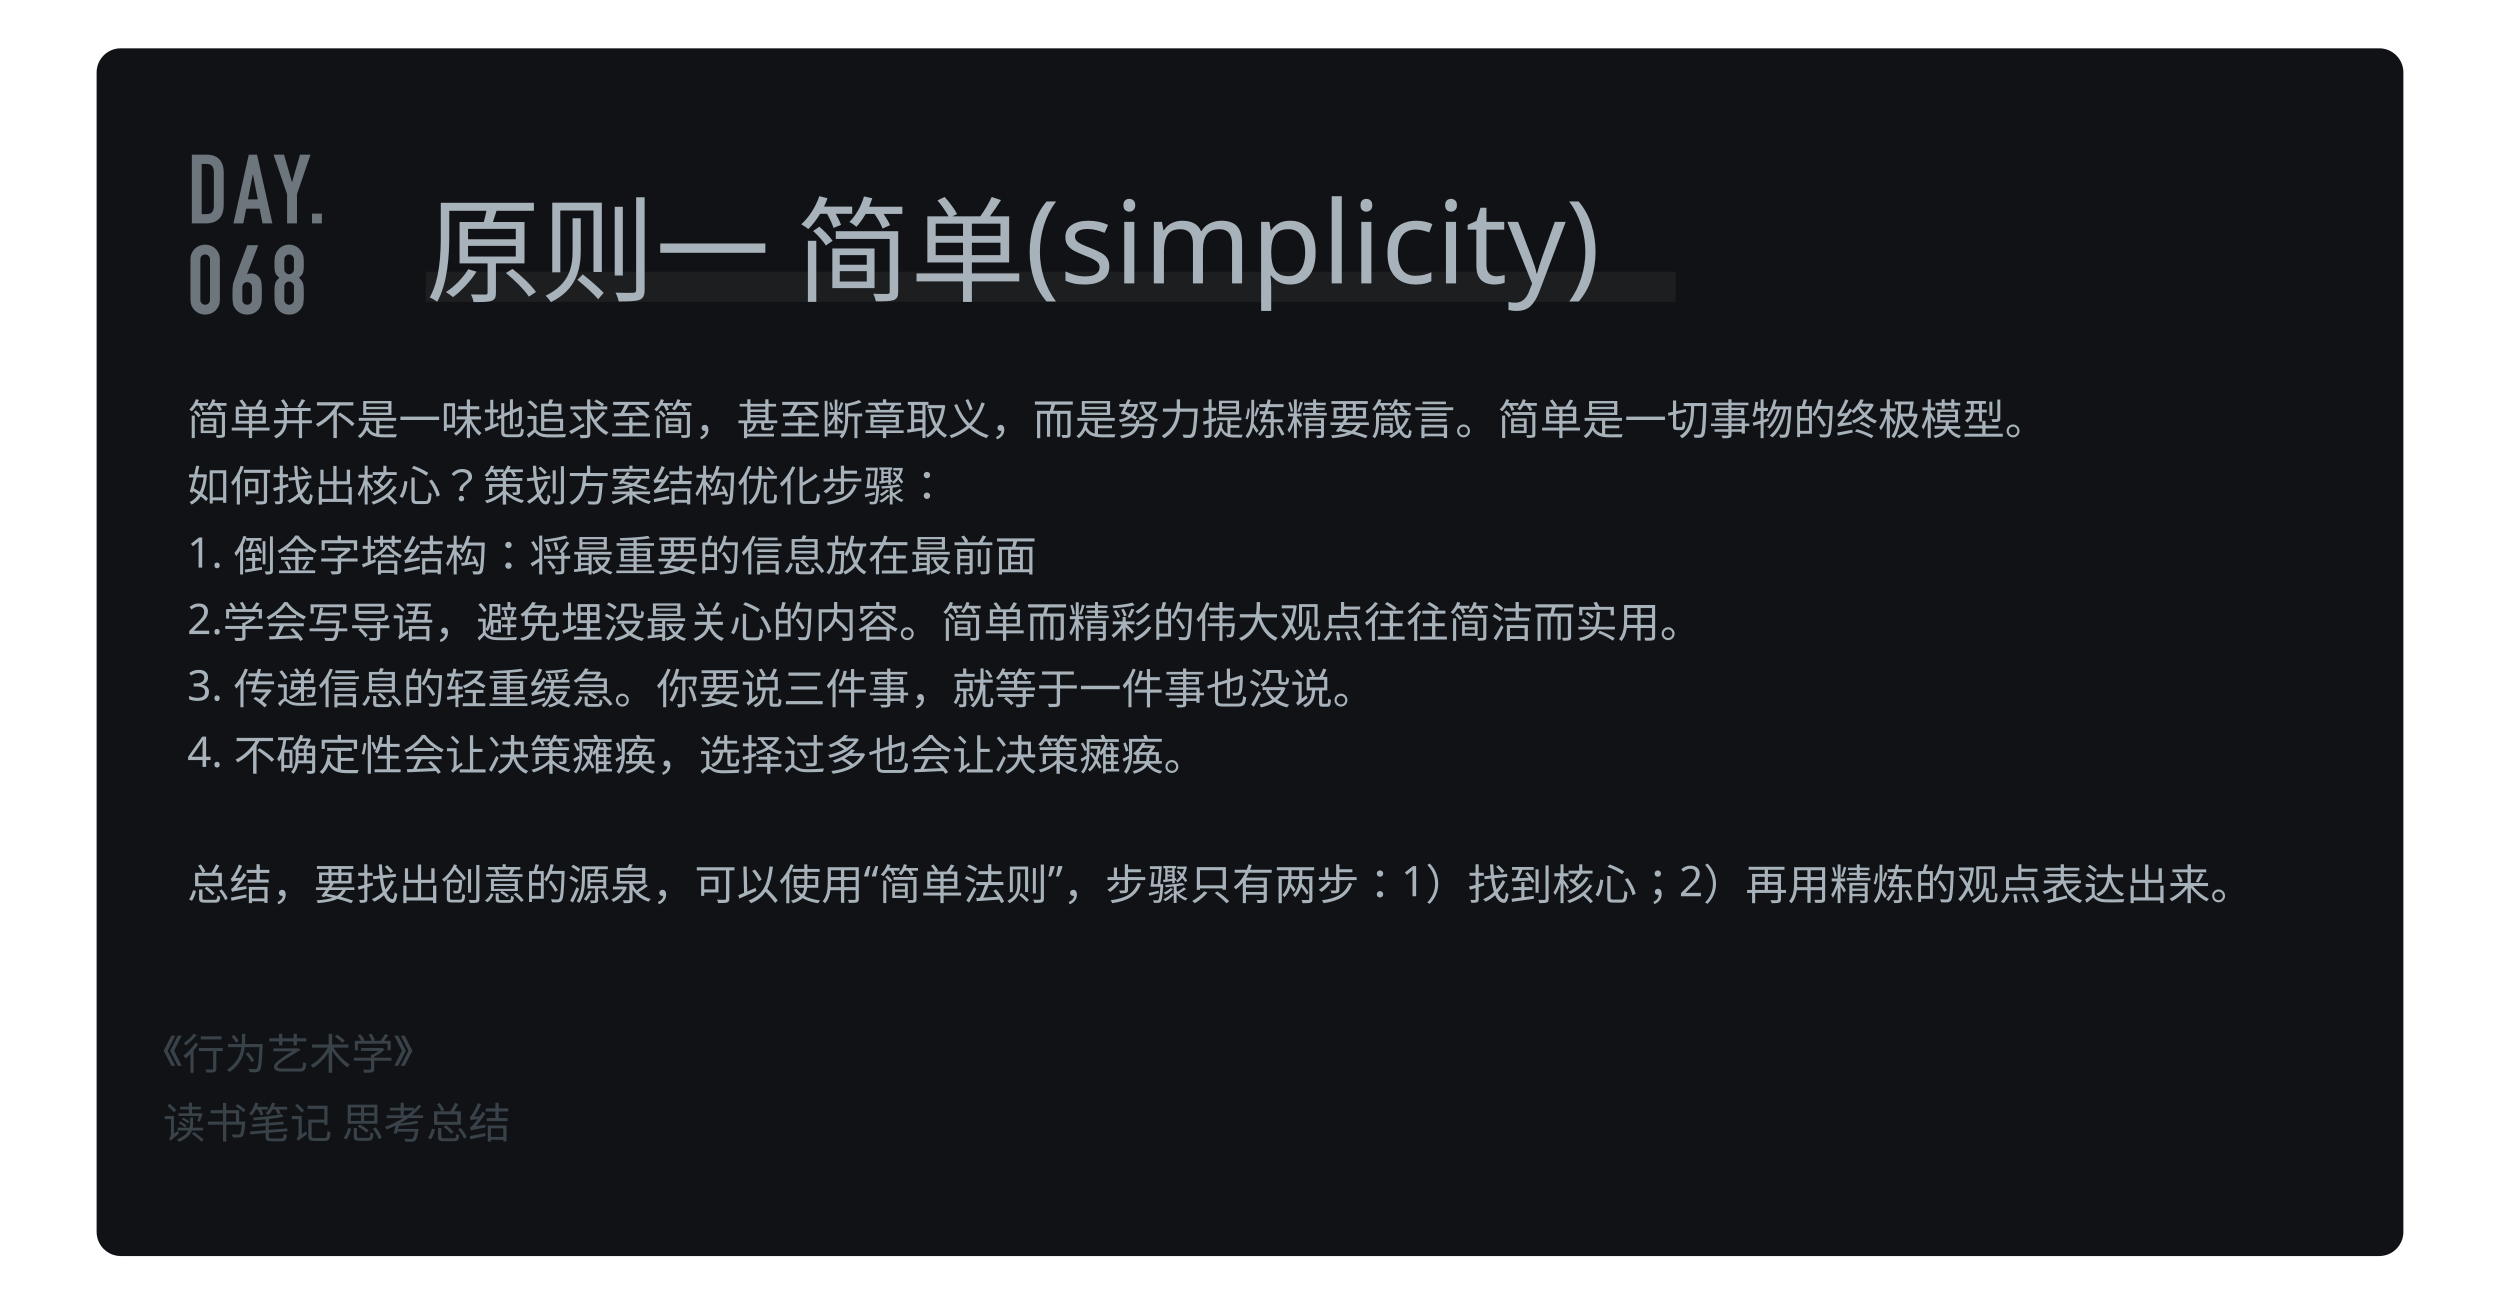
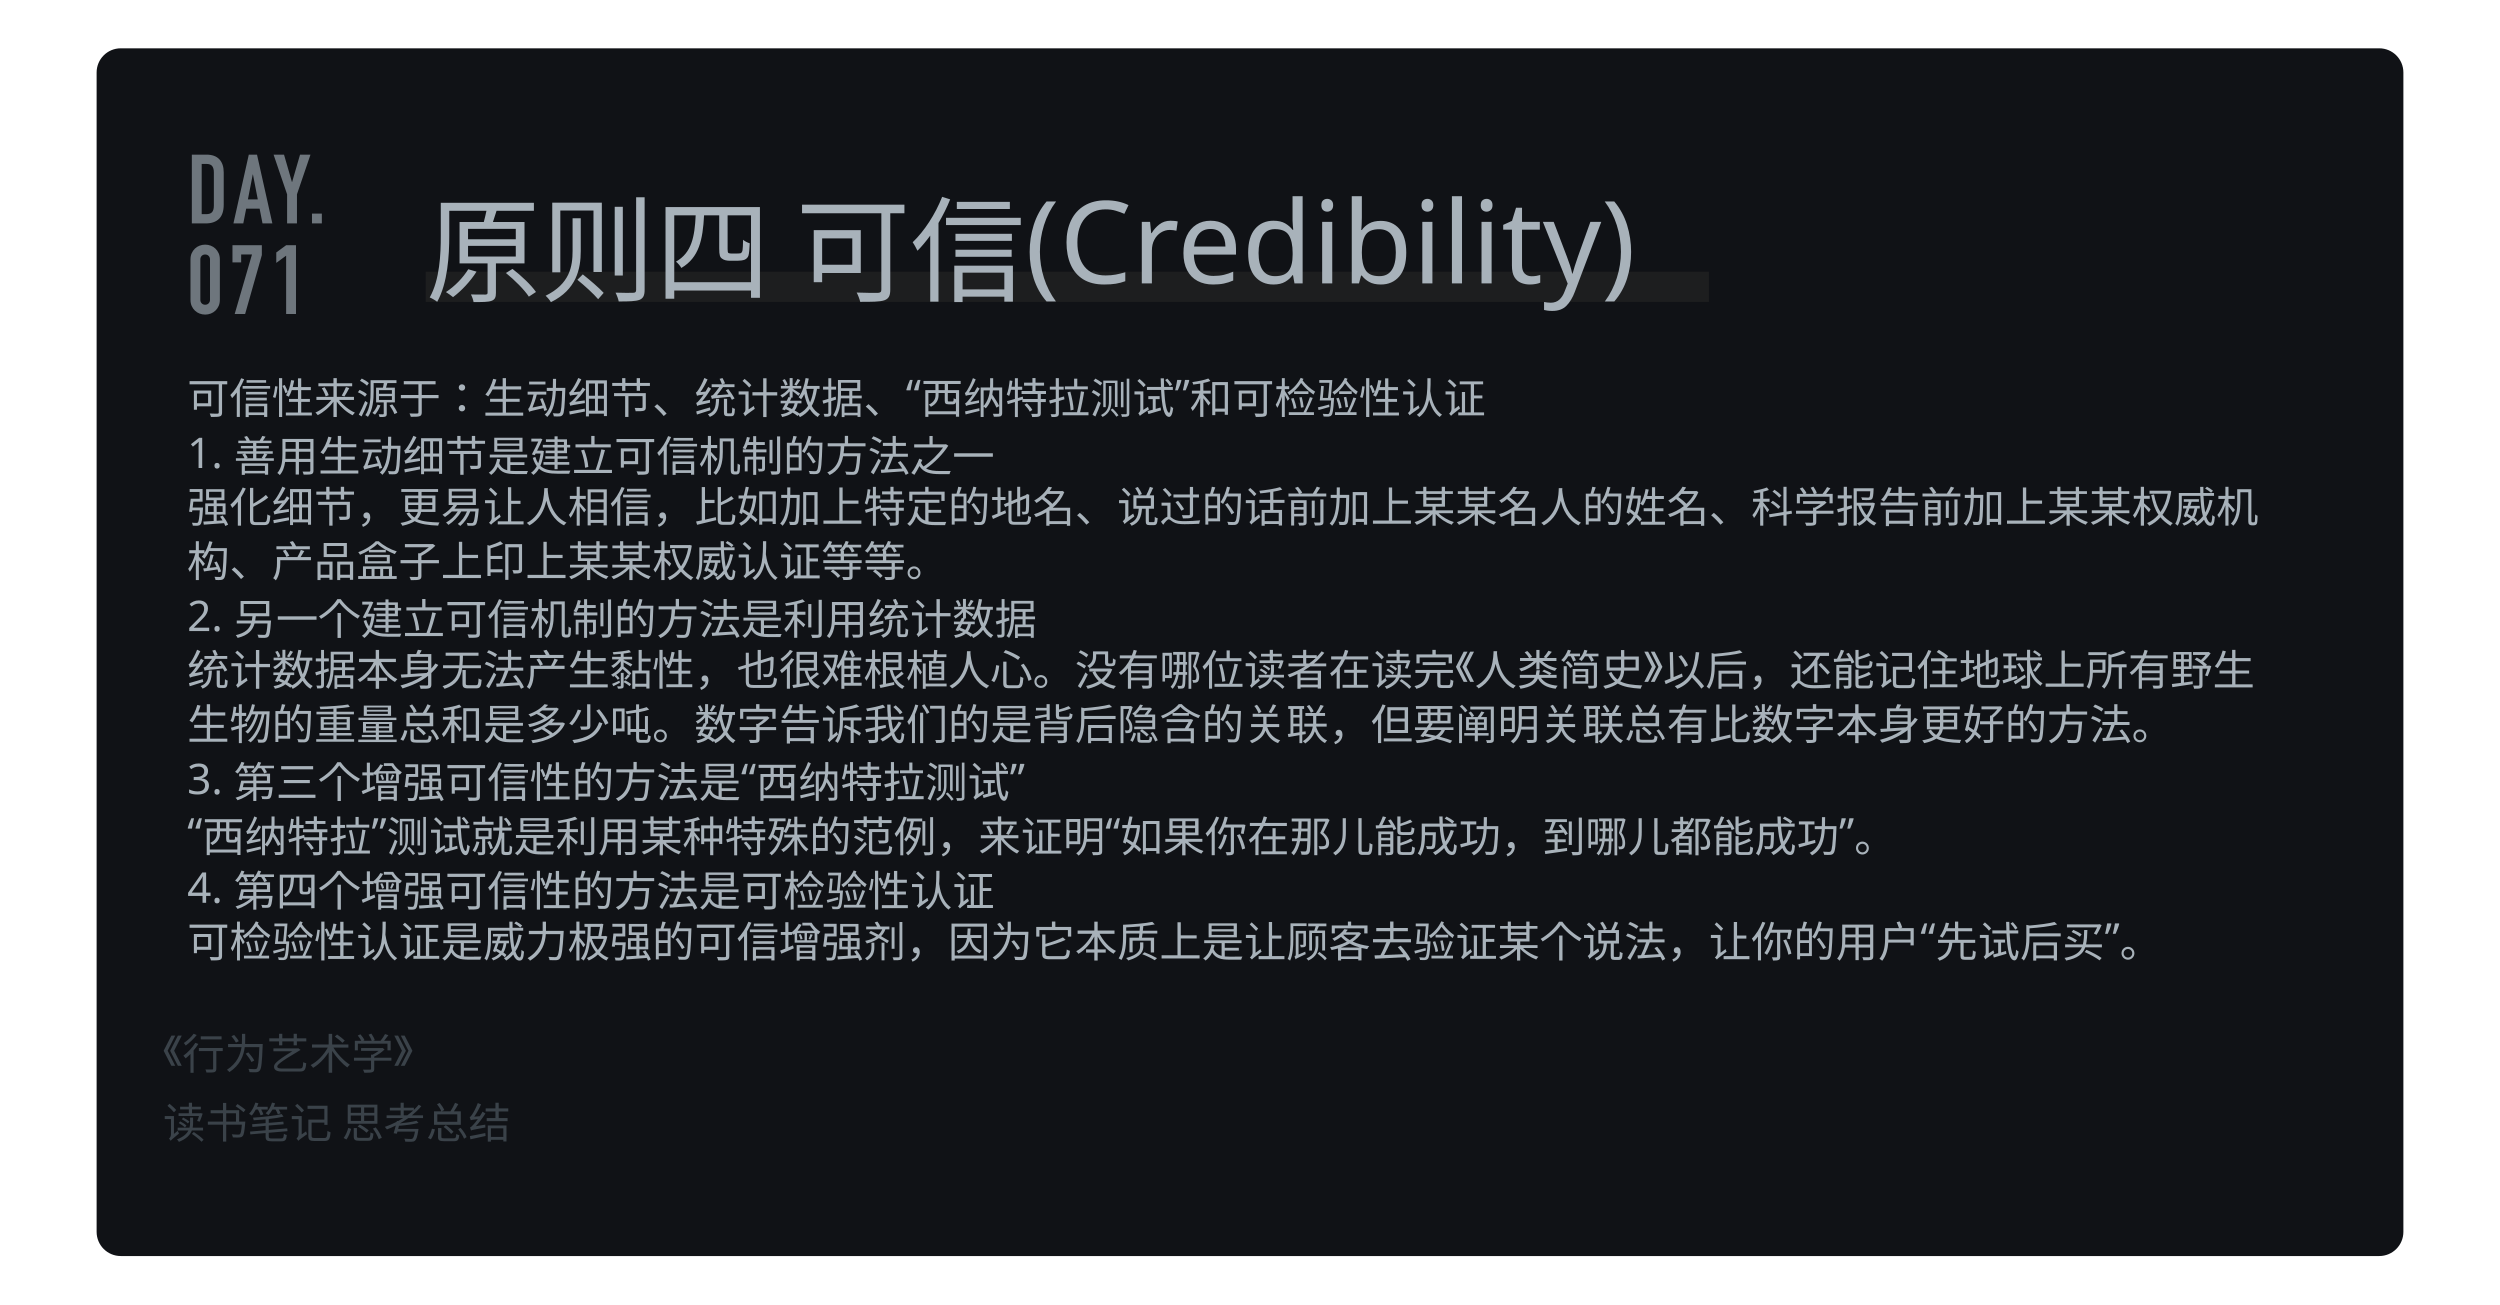
<svg xmlns="http://www.w3.org/2000/svg" width="828px" height="432px" viewBox="0 0 828 432" version="1.1">
-   <g id="68" stroke="none" stroke-width="1" fill="none" fill-rule="evenodd">
+   <g id="71" stroke="none" stroke-width="1" fill="none" fill-rule="evenodd">
    <g id="编组" transform="translate(32, 16)">
      <rect id="矩形" fill="#101216" x="0" y="0" width="764" height="400" rx="8" />
-       <path d="M31.536,58 L31.536,35.216 L36.368,35.216 C38.245,35.216 39.669,35.728 40.64,36.752 C41.611,37.776 42.096,39.227 42.096,41.104 L42.096,51.76 C42.096,53.893 41.579,55.467 40.544,56.48 C39.509,57.493 38.021,58 36.08,58 L31.536,58 Z M34.8,38.288 L34.8,54.928 L36.304,54.928 C37.221,54.928 37.872,54.699 38.256,54.24 C38.64,53.781 38.832,53.061 38.832,52.08 L38.832,41.104 C38.832,40.208 38.651,39.515 38.288,39.024 C37.925,38.533 37.264,38.288 36.304,38.288 L34.8,38.288 Z M53.376,50.032 L51.776,41.776 L51.712,41.776 L50.112,50.032 L53.376,50.032 Z M45.312,58 L50.4,35.216 L53.12,35.216 L58.208,58 L54.944,58 L53.984,53.104 L49.536,53.104 L48.576,58 L45.312,58 Z M63.088,58 L63.088,48.368 L58.608,35.216 L62.064,35.216 L64.688,44.272 L64.752,44.272 L67.376,35.216 L70.832,35.216 L66.352,48.368 L66.352,58 L63.088,58 Z M71.328,58 L71.328,54.736 L74.592,54.736 L74.592,58 L71.328,58 Z M31.088,69.92 C31.088,69.152 31.221,68.469 31.488,67.872 C31.755,67.275 32.112,66.763 32.56,66.336 C33.008,65.909 33.525,65.584 34.112,65.36 C34.699,65.136 35.312,65.024 35.952,65.024 C36.592,65.024 37.205,65.136 37.792,65.36 C38.379,65.584 38.896,65.909 39.344,66.336 C39.792,66.763 40.149,67.275 40.416,67.872 C40.683,68.469 40.816,69.152 40.816,69.92 L40.816,83.296 C40.816,84.064 40.683,84.747 40.416,85.344 C40.149,85.941 39.792,86.453 39.344,86.88 C38.896,87.307 38.379,87.632 37.792,87.856 C37.205,88.08 36.592,88.192 35.952,88.192 C35.312,88.192 34.699,88.08 34.112,87.856 C33.525,87.632 33.008,87.307 32.56,86.88 C32.112,86.453 31.755,85.941 31.488,85.344 C31.221,84.747 31.088,84.064 31.088,83.296 L31.088,69.92 Z M34.352,83.296 C34.352,83.765 34.501,84.155 34.8,84.464 C35.099,84.773 35.483,84.928 35.952,84.928 C36.421,84.928 36.805,84.773 37.104,84.464 C37.403,84.155 37.552,83.765 37.552,83.296 L37.552,69.92 C37.552,69.451 37.403,69.061 37.104,68.752 C36.805,68.443 36.421,68.288 35.952,68.288 C35.483,68.288 35.099,68.443 34.8,68.752 C34.501,69.061 34.352,69.451 34.352,69.92 L34.352,83.296 Z M53.536,65.216 L49.824,74.784 L49.888,74.848 C49.995,74.763 50.16,74.693 50.384,74.64 C50.608,74.587 50.901,74.56 51.264,74.56 C51.84,74.56 52.373,74.699 52.864,74.976 C53.355,75.253 53.739,75.605 54.016,76.032 C54.165,76.267 54.283,76.501 54.368,76.736 C54.453,76.971 54.528,77.28 54.592,77.664 L54.631,78.082 C54.655,78.383 54.674,78.729 54.688,79.12 L54.702,79.589 C54.71,79.921 54.715,80.292 54.718,80.701 L54.72,81.344 C54.72,82.091 54.709,82.704 54.688,83.184 L54.657,83.722 C54.639,83.971 54.618,84.192 54.592,84.384 C54.528,84.725 54.448,85.013 54.352,85.248 C54.256,85.483 54.133,85.728 53.984,85.984 C53.557,86.688 52.987,87.232 52.272,87.616 C51.557,88 50.752,88.192 49.856,88.192 C48.96,88.192 48.16,87.995 47.456,87.6 C46.752,87.205 46.187,86.667 45.76,85.984 C45.589,85.728 45.456,85.483 45.36,85.248 C45.264,85.013 45.195,84.725 45.152,84.384 C45.088,84.064 45.045,83.664 45.024,83.184 L45.008,82.74 C45,82.422 44.994,82.061 44.993,81.656 L44.995,80.771 C44.998,80.408 45.005,80.086 45.016,79.804 L45.024,79.6 C45.045,79.141 45.077,78.741 45.12,78.4 C45.163,78.08 45.227,77.787 45.312,77.52 C45.397,77.253 45.493,76.971 45.6,76.672 L49.888,65.216 L53.536,65.216 Z M51.456,79.072 C51.456,78.581 51.296,78.187 50.976,77.888 C50.656,77.589 50.283,77.44 49.856,77.44 C49.429,77.44 49.056,77.589 48.736,77.888 C48.416,78.187 48.256,78.581 48.256,79.072 L48.256,83.296 C48.256,83.787 48.416,84.181 48.736,84.48 C49.056,84.779 49.429,84.928 49.856,84.928 C50.283,84.928 50.656,84.779 50.976,84.48 C51.296,84.181 51.456,83.787 51.456,83.296 L51.456,79.072 Z M63.76,65.024 C64.507,65.024 65.2,65.179 65.84,65.488 C66.48,65.797 67.013,66.229 67.44,66.784 C67.653,67.061 67.835,67.328 67.984,67.584 C68.133,67.84 68.261,68.128 68.368,68.448 C68.475,68.768 68.544,69.147 68.576,69.584 C68.608,70.021 68.624,70.549 68.624,71.168 L68.62,71.815 C68.616,72.223 68.606,72.583 68.592,72.896 C68.571,73.365 68.507,73.781 68.4,74.144 C68.293,74.507 68.128,74.832 67.904,75.12 C67.68,75.408 67.376,75.712 66.992,76.032 C67.376,76.331 67.68,76.629 67.904,76.928 C68.128,77.227 68.293,77.579 68.4,77.984 C68.507,78.389 68.571,78.885 68.592,79.472 L68.614,80.3 C68.621,80.7 68.624,81.144 68.624,81.632 L68.62,82.205 C68.614,82.658 68.599,83.048 68.576,83.376 C68.544,83.835 68.496,84.235 68.432,84.576 C68.368,84.917 68.277,85.205 68.16,85.44 C68.043,85.675 67.899,85.92 67.728,86.176 C67.365,86.731 66.853,87.205 66.192,87.6 C65.531,87.995 64.72,88.192 63.76,88.192 C62.8,88.192 61.989,87.995 61.328,87.6 C60.667,87.205 60.155,86.731 59.792,86.176 C59.621,85.92 59.477,85.675 59.36,85.44 C59.243,85.205 59.152,84.917 59.088,84.576 C59.024,84.235 58.976,83.835 58.944,83.376 L58.92,82.953 C58.907,82.651 58.9,82.308 58.897,81.926 L58.899,80.933 C58.903,80.378 58.913,79.891 58.928,79.472 C58.949,78.885 59.013,78.389 59.12,77.984 C59.227,77.579 59.392,77.227 59.616,76.928 C59.84,76.629 60.144,76.331 60.528,76.032 C60.144,75.712 59.84,75.408 59.616,75.12 C59.392,74.832 59.227,74.507 59.12,74.144 C59.013,73.781 58.949,73.365 58.928,72.896 L58.91,72.391 C58.903,72.121 58.899,71.824 58.897,71.5 L58.896,71.168 C58.896,70.549 58.917,70.021 58.96,69.584 C59.003,69.147 59.077,68.768 59.184,68.448 C59.291,68.128 59.413,67.84 59.552,67.584 C59.691,67.328 59.867,67.061 60.08,66.784 C60.507,66.229 61.04,65.797 61.68,65.488 C62.32,65.179 63.013,65.024 63.76,65.024 Z M63.76,77.248 C63.333,77.248 62.96,77.403 62.64,77.712 C62.32,78.021 62.16,78.4 62.16,78.848 L62.16,78.848 L62.16,83.328 C62.16,83.776 62.32,84.155 62.64,84.464 C62.96,84.773 63.333,84.928 63.76,84.928 C64.187,84.928 64.56,84.773 64.88,84.464 C65.2,84.155 65.36,83.776 65.36,83.328 L65.36,83.328 L65.36,78.848 C65.36,78.4 65.2,78.021 64.88,77.712 C64.56,77.403 64.187,77.248 63.76,77.248 Z M63.76,68.288 C63.333,68.288 62.96,68.443 62.64,68.752 C62.32,69.061 62.16,69.44 62.16,69.888 L62.16,73.216 C62.16,73.664 62.32,74.043 62.64,74.352 C62.96,74.661 63.333,74.816 63.76,74.816 C64.187,74.816 64.56,74.661 64.88,74.352 C65.2,74.043 65.36,73.664 65.36,73.216 L65.36,69.888 C65.36,69.44 65.2,69.061 64.88,68.752 C64.56,68.443 64.187,68.288 63.76,68.288 Z" id="DAY.068" fill="#6E767D" fill-rule="nonzero" />
+       <path d="M31.536,58 L31.536,35.216 L36.368,35.216 C38.245,35.216 39.669,35.728 40.64,36.752 C41.611,37.776 42.096,39.227 42.096,41.104 L42.096,51.76 C42.096,53.893 41.579,55.467 40.544,56.48 C39.509,57.493 38.021,58 36.08,58 L31.536,58 Z M34.8,38.288 L34.8,54.928 L36.304,54.928 C37.221,54.928 37.872,54.699 38.256,54.24 C38.64,53.781 38.832,53.061 38.832,52.08 L38.832,41.104 C38.832,40.208 38.651,39.515 38.288,39.024 C37.925,38.533 37.264,38.288 36.304,38.288 L34.8,38.288 Z M53.376,50.032 L51.776,41.776 L51.712,41.776 L50.112,50.032 L53.376,50.032 Z M45.312,58 L50.4,35.216 L53.12,35.216 L58.208,58 L54.944,58 L53.984,53.104 L49.536,53.104 L48.576,58 L45.312,58 Z M63.088,58 L63.088,48.368 L58.608,35.216 L62.064,35.216 L64.688,44.272 L64.752,44.272 L67.376,35.216 L70.832,35.216 L66.352,48.368 L66.352,58 L63.088,58 Z M71.328,58 L71.328,54.736 L74.592,54.736 L74.592,58 L71.328,58 Z M31.088,69.92 C31.088,69.152 31.221,68.469 31.488,67.872 C31.755,67.275 32.112,66.763 32.56,66.336 C33.008,65.909 33.525,65.584 34.112,65.36 C34.699,65.136 35.312,65.024 35.952,65.024 C36.592,65.024 37.205,65.136 37.792,65.36 C38.379,65.584 38.896,65.909 39.344,66.336 C39.792,66.763 40.149,67.275 40.416,67.872 C40.683,68.469 40.816,69.152 40.816,69.92 L40.816,83.296 C40.816,84.064 40.683,84.747 40.416,85.344 C40.149,85.941 39.792,86.453 39.344,86.88 C38.896,87.307 38.379,87.632 37.792,87.856 C37.205,88.08 36.592,88.192 35.952,88.192 C35.312,88.192 34.699,88.08 34.112,87.856 C33.525,87.632 33.008,87.307 32.56,86.88 C32.112,86.453 31.755,85.941 31.488,85.344 C31.221,84.747 31.088,84.064 31.088,83.296 L31.088,69.92 Z M34.352,83.296 C34.352,83.765 34.501,84.155 34.8,84.464 C35.099,84.773 35.483,84.928 35.952,84.928 C36.421,84.928 36.805,84.773 37.104,84.464 C37.403,84.155 37.552,83.765 37.552,83.296 L37.552,69.92 C37.552,69.451 37.403,69.061 37.104,68.752 C36.805,68.443 36.421,68.288 35.952,68.288 C35.483,68.288 35.099,68.443 34.8,68.752 C34.501,69.061 34.352,69.451 34.352,69.92 L34.352,83.296 Z M45.728,88 L51.456,68.288 L47.872,68.288 L47.872,70.912 L44.992,70.912 L44.992,65.216 L54.72,65.216 L54.72,68.48 L49.184,88 L45.728,88 Z M62.768,88 L62.768,68.672 L59.504,71.072 L59.504,67.616 L62.768,65.216 L66.032,65.216 L66.032,88 L62.768,88 Z" id="DAY.071" fill="#6E767D" fill-rule="nonzero" />
    </g>
-     <rect id="矩形" fill="#1D1E1F" x="141" y="90" width="414" height="10" />
-     <text id="原则一-简单(simplicity)" font-family="PingFangSC-Semibold, PingFang SC" font-size="38" font-weight="500" line-spacing="38" fill="#A8B2BA">
-       <tspan x="141" y="97">原则一  简单(simplicity)</tspan>
+     <rect id="矩形" fill="#1D1E1F" x="141" y="90" width="425" height="10" />
+     <text id="原则四-可信(Credibility)" font-family="PingFangSC-Semibold, PingFang SC" font-size="38" font-weight="500" line-spacing="38" fill="#A8B2BA">
+       <tspan x="141" y="97">原则四  可信(Credibility)</tspan>
    </text>
-     <text id="简单并不是一味地追求至简，甚至断章取义，" font-family="PingFangSC-Regular, PingFang SC" font-size="14" font-weight="normal" line-spacing="22" fill="#A8B2BA">
-       <tspan x="62" y="144">简单并不是一味地追求至简，甚至断章取义，而是努力提炼精要箴言。简单是一切事物的终极模型。</tspan>
-       <tspan x="62" y="166">如何找出核心？策划方案结构优化步骤：</tspan>
-       <tspan x="62" y="188">1. 倒金字塔结构：将最重要的信息放在最前面</tspan>
-       <tspan x="62" y="210">2.学会写导语，避免埋没最关心的内容。简单而精彩的伟大观点往往简洁而实用。</tspan>
-       <tspan x="62" y="232">3. 传递信息的轻重缓急。你要说三件事，就等于一件事也没说。</tspan>
-       <tspan x="62" y="254">4. 不确定性会让决策瘫痪，选择过多也会让决策瘫痪。</tspan>
-       <tspan x="62" y="276" />
-       <tspan x="62" y="298">总结，要找出创意的源泉，可以使用“简单法则”，步骤只有两步：1）找到核心；2）再用精炼的观点表达出来。</tspan>
+     <text id="可信性来源于：生动细节、统计数据、“西纳" font-family="PingFangSC-Regular, PingFang SC" font-size="14" font-weight="normal" line-spacing="18" fill="#A8B2BA">
+       <tspan x="62" y="137">可信性来源于：生动细节、统计数据、“西纳特拉测试”和可检验性认证</tspan>
+       <tspan x="62" y="155">1. 善用生动细节是建立可信机制的方法之一</tspan>
+       <tspan x="62" y="173">强化细节，更易让人相信，比如加上特定的地名、说过的话前加上某某名人的姓名、科学报告前加上某某权威机</tspan>
+       <tspan x="62" y="191">构、产品盒子上印上某某权威认证等等。</tspan>
+       <tspan x="62" y="209">2. 另一个建立可信机制的方法是利用统计数据</tspan>
+       <tspan x="62" y="227">统计数据本身无法产生黏性，也很难根植人心。没有哪位读者在读完《人类简史》以后，还能记住地球上所有野生</tspan>
+       <tspan x="62" y="245">生物的重量总和是多少吨。数字告诉我们的是背后隐含的关联，但要阐明关联总有比数字本身更好的方法。</tspan>
+       <tspan x="62" y="263">3. 第三个增强可信性的方法是“西纳特拉测试”</tspan>
+       <tspan x="62" y="281">“西纳特拉”测试就是利用某种特殊的范例，来证明“如果你在那儿能成功，到哪儿都能成功”。</tspan>
+       <tspan x="62" y="299">4. 第四个增强可信性的方法是可检验性认证</tspan>
+       <tspan x="62" y="317">可检验性认证是威力极强的可信增强剂，因为它本质上是让顾客去验证某个说法，让你的用户“先试后买”。</tspan>
    </text>
    <text id="《行为艺术学》-读书笔记-思考总结" font-family="PingFangSC-Regular, PingFang SC" font-size="14" font-weight="normal" line-spacing="24" fill="#3A4249">
      <tspan x="54" y="353">《行为艺术学》     </tspan>
      <tspan x="54" y="377">  读书笔记 思考总结</tspan>
    </text>
  </g>
</svg>
